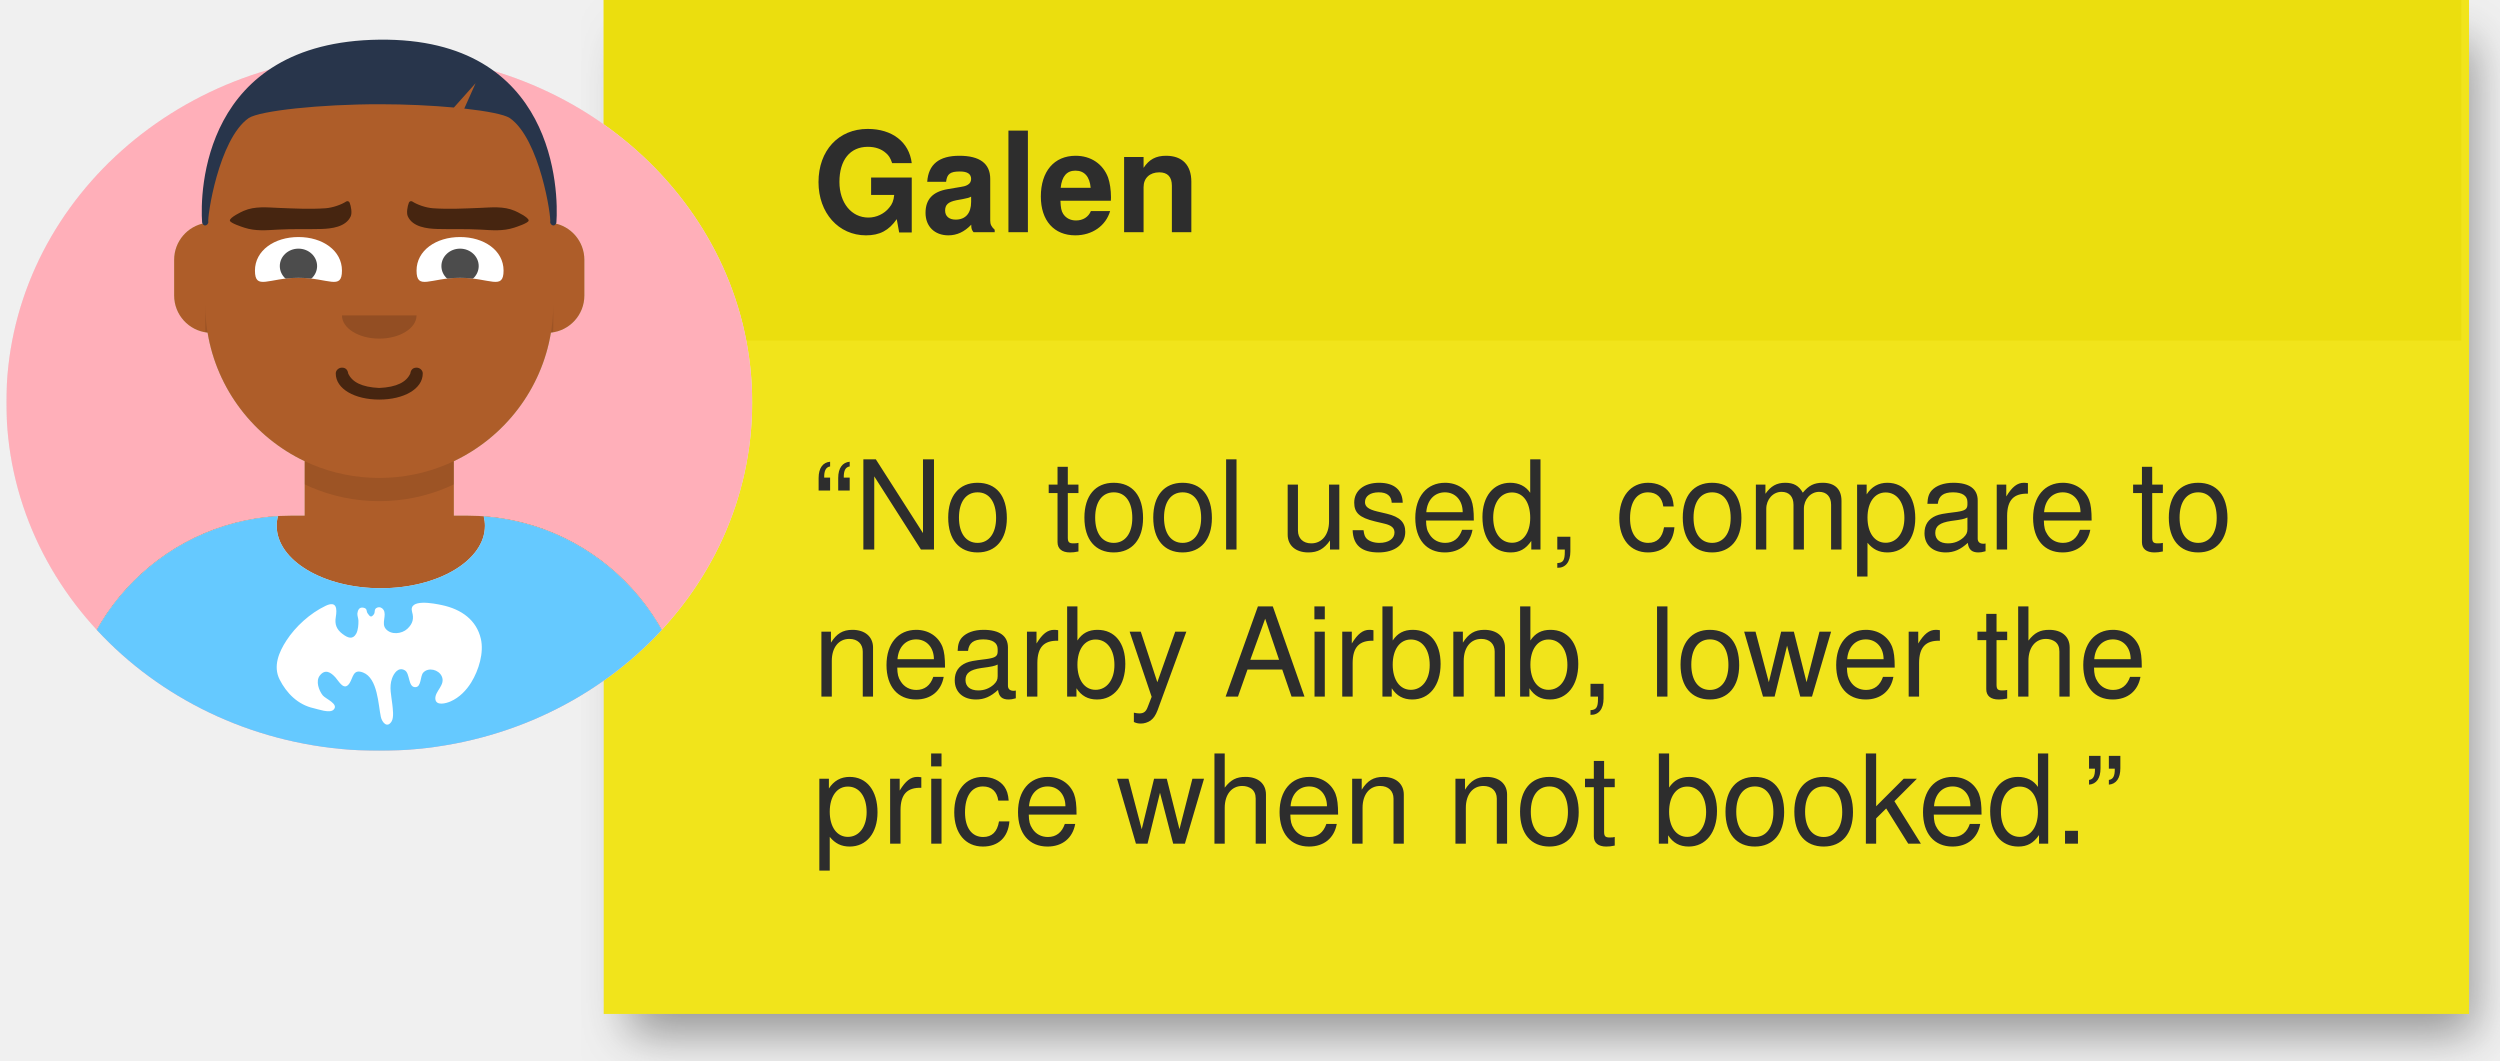
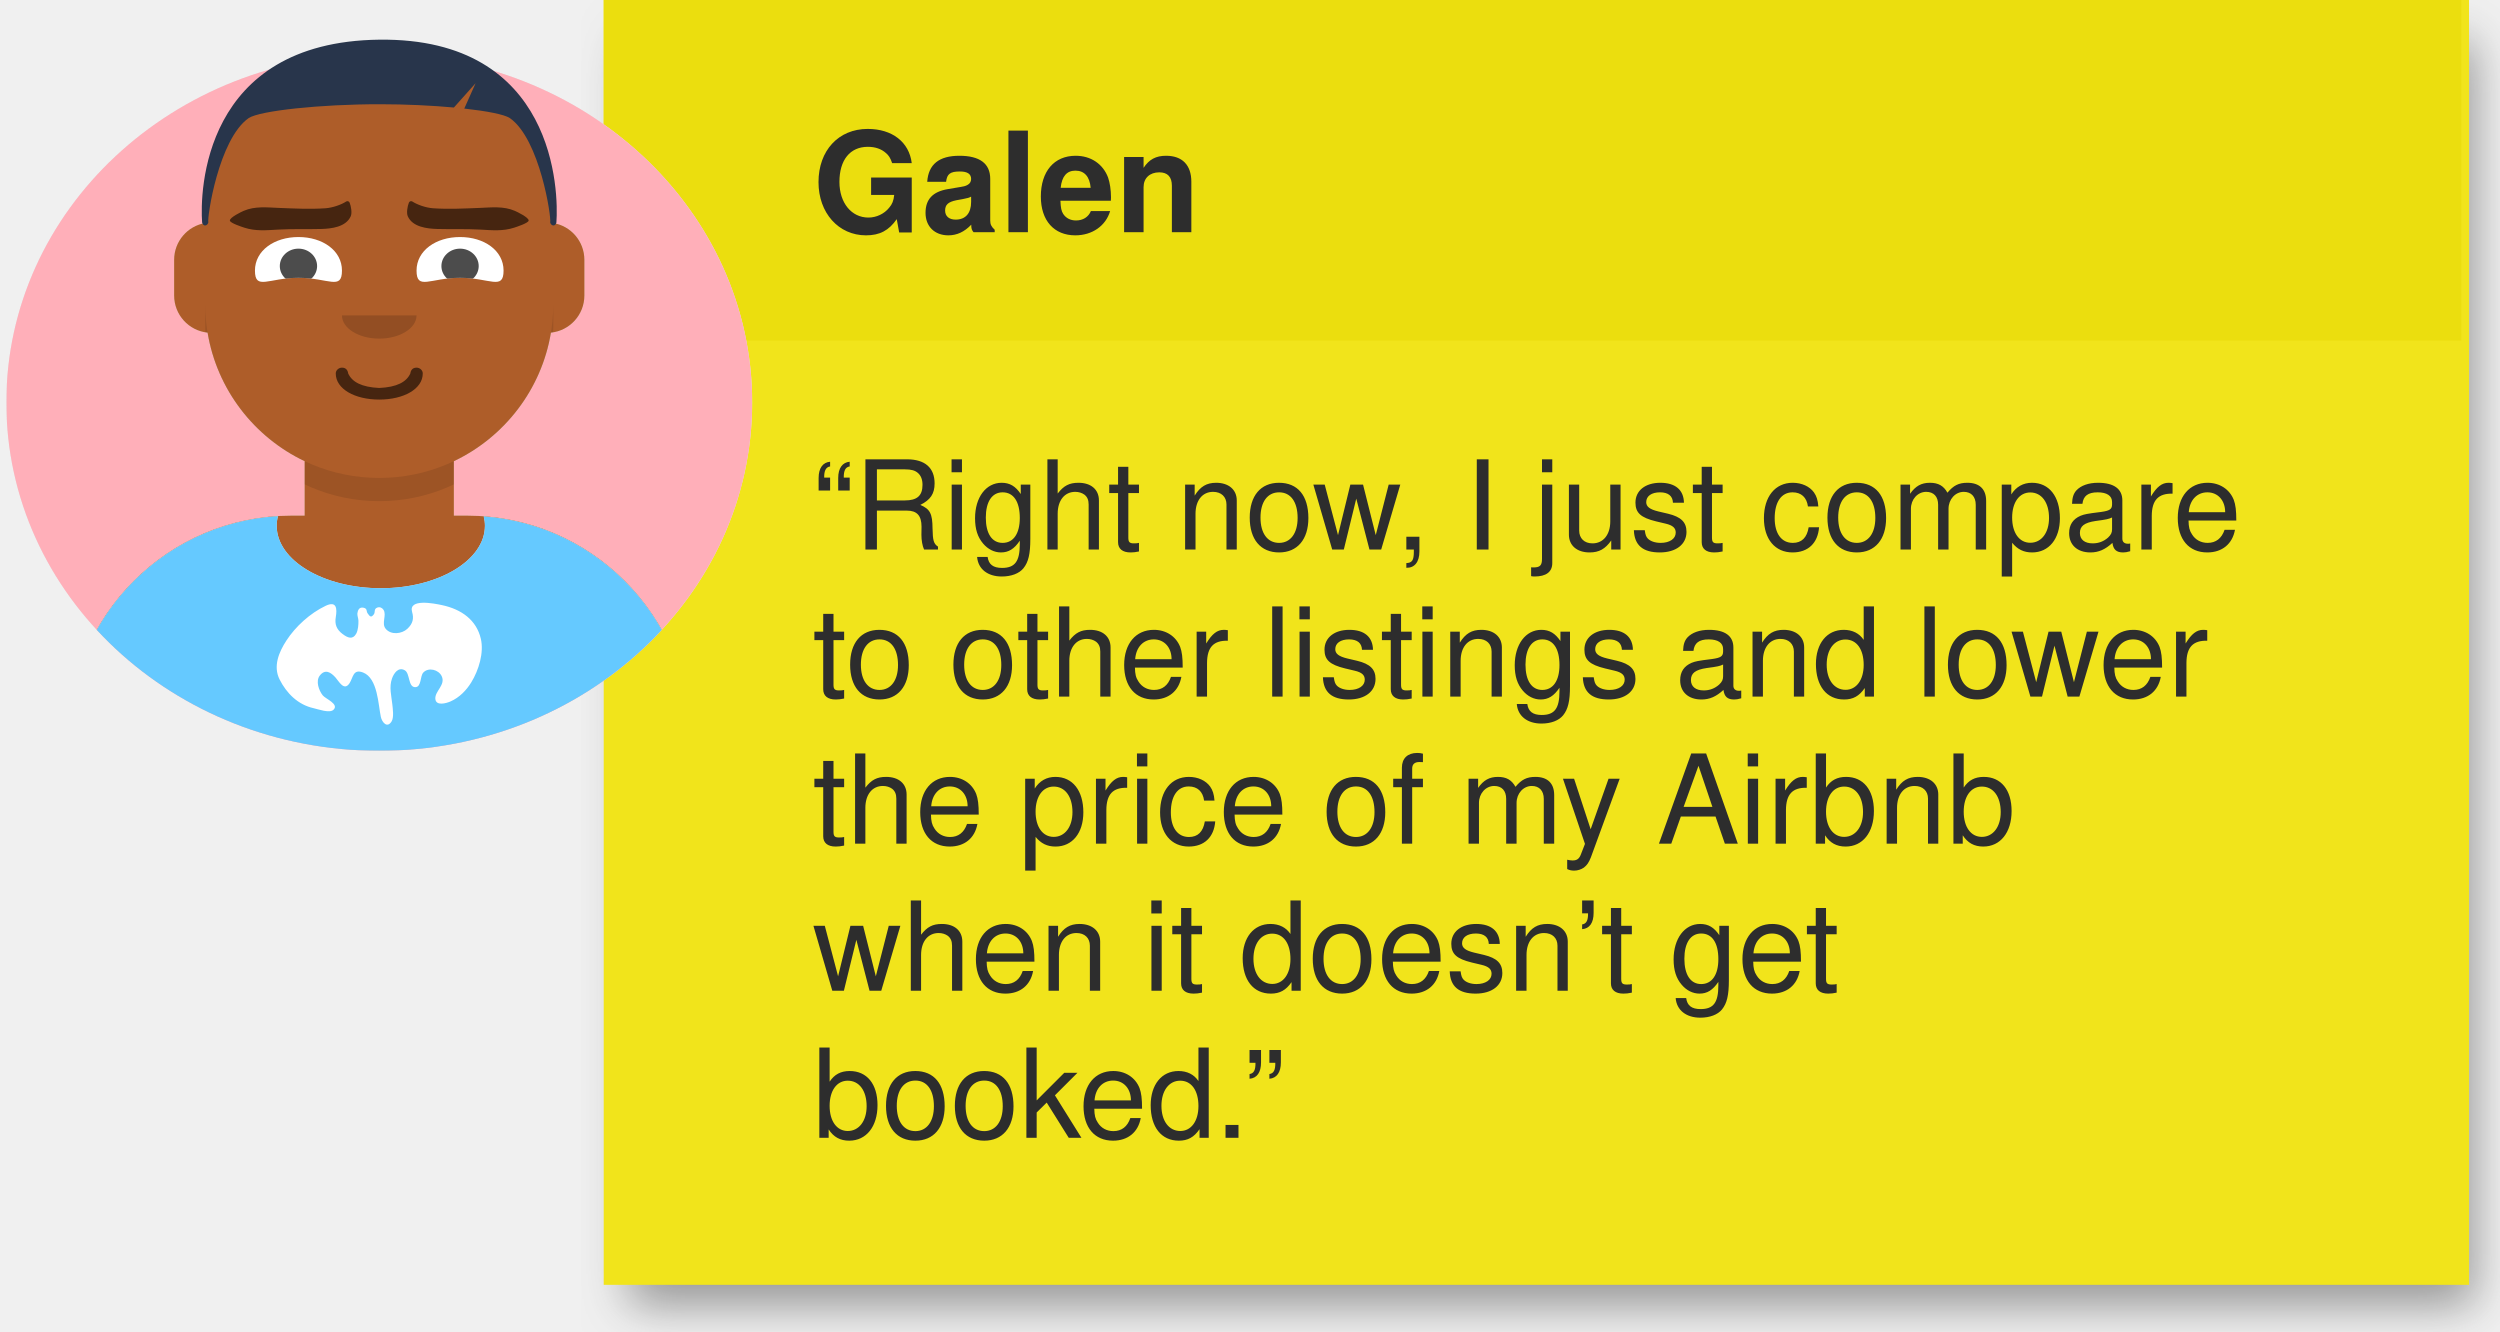
- <svg xmlns="http://www.w3.org/2000/svg" xmlns:xlink="http://www.w3.org/1999/xlink" width="323px" height="137px" viewBox="0 0 323 137" version="1.1">
+ <svg xmlns="http://www.w3.org/2000/svg" xmlns:xlink="http://www.w3.org/1999/xlink" width="323px" height="172px" viewBox="0 0 323 172" version="1.1">
  <defs>
-     <rect id="path-1" x="0" y="0" width="241" height="131" />
-     <filter x="-1.2%" y="-2.3%" width="104.1%" height="109.2%" filterUnits="objectBoundingBox" id="filter-2">
+     <rect id="path-1" x="0" y="0" width="241" height="166" />
+     <filter x="-1.2%" y="-1.8%" width="104.1%" height="107.2%" filterUnits="objectBoundingBox" id="filter-2">
      <feMorphology radius="2" operator="erode" in="SourceAlpha" result="shadowSpreadOuter1" />
      <feOffset dx="2" dy="4" in="shadowSpreadOuter1" result="shadowOffsetOuter1" />
      <feGaussianBlur stdDeviation="3" in="shadowOffsetOuter1" result="shadowBlurOuter1" />
      <feColorMatrix values="0 0 0 0 0.235   0 0 0 0 0.235   0 0 0 0 0.235  0 0 0 0.5 0" type="matrix" in="shadowBlurOuter1" />
    </filter>
    <ellipse id="path-3" cx="48.182" cy="45" rx="48.182" ry="45" />
    <path d="M-1.28382153e-14,60 L-1.28382153e-14,-1.53210777e-14 L106,-1.53210777e-14 L106,60 L101.182,60 C101.182,84.853 79.61,105 53,105 C26.39,105 4.818,84.853 4.818,60 L4.818,60 L-1.28382153e-14,60 Z" id="path-5" />
    <path d="M40.152,0 C52.57,-2.28115674e-15 62.636,10.067 62.636,22.485 L62.637,23.317 C64.915,23.699 66.652,25.681 66.652,28.068 L66.652,32.682 C66.652,35.175 64.759,37.225 62.332,37.475 C61.111,44.834 56.314,50.986 49.787,54.086 L49.787,61.125 L51.503,61.125 C67.409,61.125 80.303,74.019 80.303,89.925 L80.303,91.5 L0,91.5 L0,89.925 C-9.05332616e-15,74.019 12.894,61.125 28.8,61.125 L30.515,61.125 L30.516,54.086 C23.989,50.986 19.192,44.834 17.971,37.473 C15.544,37.225 13.652,35.175 13.652,32.682 L13.652,28.068 C13.652,25.681 15.388,23.699 17.666,23.317 L17.667,22.485 C17.667,10.067 27.733,2.28115674e-15 40.152,0 Z" id="path-7" />
    <path d="M39.75,12.188 C39.75,16.64 45.772,20.25 53.201,20.25 C60.629,20.25 66.652,16.64 66.652,12.188 C66.652,11.775 66.6,11.37 66.5,10.974 C81.402,12.072 93.152,24.511 93.152,39.694 L93.152,41.25 L12.848,41.25 L12.848,39.694 C12.848,24.373 24.813,11.845 39.909,10.946 C39.804,11.351 39.75,11.766 39.75,12.188 Z" id="path-9" />
    <path d="M5.621,5.268 C9.48,5.268 11.242,6.937 11.242,4.336 C11.242,1.734 8.726,0 5.621,0 C2.517,0 0,1.734 0,4.336 C0,6.937 1.763,5.268 5.621,5.268 Z" id="path-11" />
    <path d="M5.621,5.268 C9.48,5.268 11.242,6.937 11.242,4.336 C11.242,1.734 8.726,0 5.621,0 C2.517,0 0,1.734 0,4.336 C0,6.937 1.763,5.268 5.621,5.268 Z" id="path-13" />
    <rect id="path-15" x="0" y="0" width="106" height="105" />
    <path d="M23.288,0.375 C46.174,0.103 46.463,20.138 46.174,24 C46.035,24.558 45.503,24.459 45.371,24 C45.557,23.417 44.048,13.218 40.152,10.5 C39.445,10.041 37.242,9.604 34.273,9.277 L35.735,6 L32.932,9.142 C30.109,8.882 26.764,8.719 23.413,8.717 C15.662,8.712 7.877,9.556 6.424,10.5 C2.528,13.218 1.019,23.417 1.205,24 C1.073,24.459 0.541,24.558 0.402,24 C0.113,20.138 0.402,0.647 23.288,0.375 Z" id="path-17" />
  </defs>
  <g id="Portfolio-High-f-i" stroke="none" stroke-width="1" fill="none" fill-rule="evenodd">
    <g id="Case-studies-price-my-airbnb" transform="translate(-550, -1875)">
      <g id="First-data" transform="translate(157, 1663)">
        <g id="Galen" transform="translate(389, 204)">
          <g id="Post-it" transform="translate(82, 8)">
            <g id="Note-/-Square-/-Yellow">
              <g id="post-it">
                <g id="Rectangle">
                  <use fill="black" fill-opacity="1" filter="url(#filter-2)" xlink:href="#path-1" />
                  <use fill="#F1E41B" fill-rule="evenodd" xlink:href="#path-1" />
                </g>
              </g>
              <rect id="Rectangle" fill="#EBDE0E" x="0" y="0" width="240" height="44" />
              <text id="Galen" font-family="Helvetica-Bold, Helvetica" font-size="18" font-weight="bold" fill="#2D2D2D">
                <tspan x="27" y="30">Galen</tspan>
              </text>
-               <text id="“No-tool-used,-compa" font-family="Helvetica" font-size="16" font-weight="normal" fill="#2D2D2D">
-                 <tspan x="27" y="71">“No tool used, compare to </tspan>
-                 <tspan x="27" y="90">nearby Airbnb, lower the </tspan>
-                 <tspan x="27" y="109">price when not booked.”</tspan>
+               <text id="“Right-now,-I-just-c" font-family="Helvetica" font-size="16" font-weight="normal" fill="#2D2D2D">
+                 <tspan x="27" y="71">“Right now, I just compare </tspan>
+                 <tspan x="27" y="90">to other listings and lower </tspan>
+                 <tspan x="27" y="109">the price of my Airbnb </tspan>
+                 <tspan x="27" y="128">when it doesn’t get </tspan>
+                 <tspan x="27" y="147">booked.”</tspan>
              </text>
            </g>
          </g>
          <g id="Avataaar/Circle">
            <g id="Circle" stroke-width="1" fill-rule="evenodd" transform="translate(4.818182, 15)">
              <mask id="mask-4" fill="white">
                <use xlink:href="#path-3" />
              </mask>
              <use id="Circle-Background" fill="#E6E6E6" xlink:href="#path-3" />
              <g id="Color/Palette/Pastel-Red" mask="url(#mask-4)" fill="#FFAFB9">
                <rect id="🖍Color" x="0" y="0" width="96.364" height="90" />
              </g>
            </g>
            <mask id="mask-6" fill="white">
              <use xlink:href="#path-5" />
            </mask>
            <g id="Mask" />
            <g id="Avataaar" stroke-width="1" fill-rule="evenodd" mask="url(#mask-6)">
              <g id="Body" transform="translate(12.84849, 13.5)">
                <mask id="mask-8" fill="white">
                  <use xlink:href="#path-7" />
                </mask>
                <use fill="#D0C6AC" xlink:href="#path-7" />
                <g id="Skin/👶🏾-02-Dark-Brown" mask="url(#mask-8)" fill="#AE5D29">
                  <g transform="translate(-12.84849, 0)" id="Color">
                    <rect x="0" y="0" width="106" height="91.5" />
                  </g>
                </g>
                <path d="M17.667,33.765 C17.667,46.183 27.733,56.25 40.152,56.25 C52.57,56.25 62.636,46.183 62.636,33.765 L62.636,33.765 L62.636,36.765 C62.636,49.183 52.57,59.25 40.152,59.25 C27.733,59.25 17.667,49.183 17.667,36.765 Z" id="Neck-Shadow" fill-opacity="0.1" fill="#000000" mask="url(#mask-8)" />
              </g>
              <g id="Clothing/Graphic-Shirt" transform="translate(0, 63.75)">
                <mask id="mask-10" fill="white">
                  <use xlink:href="#path-9" />
                </mask>
                <use id="Clothes" fill="#E6E6E6" fill-rule="evenodd" xlink:href="#path-9" />
                <g id="Color/Palette/Blue-01" mask="url(#mask-10)" fill="#65C9FF" fill-rule="evenodd">
                  <rect id="🖍Color" x="0" y="0" width="106" height="41.25" />
                </g>
                <g id="Clothing/Graphic/Bat" mask="url(#mask-10)" fill="#FFFFFF" fill-rule="evenodd">
                  <g transform="translate(30.91667, 21.75)" id="Batman!">
                    <path d="M35.207,5.026 C34.647,2.614 32.714,1.22 30.188,0.681 C29.174,0.465 25.806,-0.214 26.331,1.584 C26.569,2.399 26.436,3.071 25.707,3.747 C24.996,4.405 23.607,4.571 22.916,3.742 C22.324,3.032 23.087,1.972 22.626,1.28 C22.447,1.011 22.138,0.874 21.812,1.005 C21.354,1.19 21.598,1.588 21.381,1.875 C21.04,2.326 20.881,2.185 20.574,1.735 C20.382,1.452 20.571,1.144 20.074,1.023 C19.498,0.884 19.31,1.334 19.258,1.744 C19.225,2.002 19.387,2.416 19.393,2.678 C19.404,3.189 19.356,3.924 19.102,4.376 C18.65,5.177 18.016,4.921 17.342,4.412 C16.547,3.811 16.313,3.143 16.467,2.23 C16.652,1.137 16.585,0.09 15.151,0.774 C13.135,1.735 11.264,3.45 10.096,5.244 C9.114,6.751 8.342,8.578 9.211,10.296 C10.099,12.049 11.565,13.555 13.615,14.002 C14.145,14.118 15.659,14.681 16.162,14.209 C16.944,13.475 15.139,12.791 14.783,12.343 C14.278,11.71 13.844,10.5 14.399,9.785 C15.105,8.875 15.844,9.383 16.425,10.027 C16.88,10.532 17.528,11.836 18.234,10.785 C18.719,10.061 18.676,8.872 20,9.391 C21.893,10.133 21.951,13.558 22.289,15.125 C22.436,15.811 23.106,16.649 23.683,15.697 C23.999,15.174 23.828,14.039 23.771,13.499 C23.651,12.379 23.337,11.279 23.727,10.17 C23.952,9.528 24.53,8.61 25.385,9.103 C26.077,9.503 25.789,11.284 26.731,11.281 C27.56,11.278 27.334,9.859 27.776,9.391 C28.45,8.677 29.75,9.017 30.149,9.859 C30.686,10.994 29.264,11.782 29.328,12.779 C29.39,13.751 30.731,13.371 31.292,13.125 C32.445,12.619 33.347,11.68 33.972,10.661 C34.939,9.085 35.629,6.828 35.207,5.026" />
                  </g>
                </g>
              </g>
              <g id="Face" transform="translate(30.51515, 30.75)">
                <g id="Mouth/Twinkle" transform="translate(0.80303, 19.5)" fill="#000000" fill-opacity="0.6" fill-rule="nonzero">
                  <path d="M16.061,6 C16.061,8.014 18.533,9.375 21.682,9.375 C24.83,9.375 27.303,8.014 27.303,6 C27.303,5.586 26.922,5.25 26.5,5.25 C25.981,5.25 25.749,5.589 25.697,6 C25.198,7.102 23.964,7.769 21.682,7.875 C19.4,7.769 18.166,7.102 17.667,6 C17.614,5.589 17.383,5.25 16.864,5.25 C16.442,5.25 16.061,5.586 16.061,6 Z" id="Mouth" />
                </g>
                <g id="Nose/Default" transform="translate(11.24242, 15)" fill="#000000" fill-opacity="0.16">
                  <path d="M6.424,3 C6.424,4.657 8.581,6 11.242,6 L11.242,6 C13.903,6 16.061,4.657 16.061,3" id="Nose" />
                </g>
                <g id="Eyes/Squint-😊" transform="translate(0, 3)">
                  <g id="Eye" transform="translate(6.424242, 4.875)">
                    <mask id="mask-12" fill="white">
                      <use xlink:href="#path-11" />
                    </mask>
                    <use id="The-white-stuff" fill="#FFFFFF" xlink:href="#path-11" />
                    <ellipse fill-opacity="0.7" fill="#000000" mask="url(#mask-12)" cx="5.621" cy="3.75" rx="2.409" ry="2.25" />
                  </g>
                  <g id="Eye" transform="translate(27.30303, 4.875)">
                    <mask id="mask-14" fill="white">
                      <use xlink:href="#path-13" />
                    </mask>
                    <use id="Eyeball-Mask" fill="#FFFFFF" xlink:href="#path-13" />
                    <ellipse fill-opacity="0.7" fill="#000000" mask="url(#mask-14)" cx="5.621" cy="3.75" rx="2.409" ry="2.25" />
                  </g>
                </g>
                <g id="Eyebrow/Natural/Flat-Natural" fill="#000000" fill-opacity="0.6">
                  <path d="M15.488,4.003 C13.488,4.209 11.508,4.174 9.501,4.166 C7.962,4.161 6.395,4.019 4.95,4.705 C4.673,4.836 3.162,5.623 3.212,6.022 C3.251,6.342 4.82,6.788 5.102,6.87 C6.591,7.302 7.995,7.105 9.506,6.968 C11.36,6.799 13.211,6.811 15.066,6.694 C16.314,6.615 18.234,6.35 18.803,4.913 C18.974,4.48 18.8,3.632 18.597,3.172 C18.516,2.989 18.299,2.927 18.14,3.039 C17.572,3.443 16.459,3.903 15.488,4.003" id="Fill-10" transform="translate(11.04144, 5.058624) rotate(2) translate(-11.04144, -5.058624) " />
                  <path d="M38.375,4.003 C36.374,4.209 34.395,4.174 32.388,4.166 C30.849,4.161 29.282,4.019 27.837,4.705 C27.56,4.836 26.049,5.623 26.099,6.022 C26.138,6.342 27.707,6.788 27.989,6.87 C29.478,7.302 30.882,7.105 32.393,6.968 C34.247,6.799 36.098,6.811 37.952,6.694 C39.201,6.615 41.121,6.35 41.689,4.913 C41.861,4.48 41.687,3.632 41.484,3.172 C41.403,2.989 41.186,2.927 41.027,3.039 C40.459,3.443 39.346,3.903 38.375,4.003" id="Fill-10" transform="translate(33.92831, 5.058622) scale(-1, 1) rotate(2) translate(-33.92831, -5.058622) " />
                </g>
              </g>
              <g id="Top">
                <mask id="mask-16" fill="white">
                  <use xlink:href="#path-15" />
                </mask>
                <g id="Mask" />
                <g id="Top/Short-Hair/The-Caesar-+-Side-Part" mask="url(#mask-16)">
                  <g transform="translate(-0.401515, 0)">
                    <g id="Facial-Hair/-Blank" transform="translate(19.67424, 27)" />
                    <g id="Hair" stroke-width="1" fill-rule="evenodd" transform="translate(30.11364, 12.75)">
                      <mask id="mask-18" fill="white">
                        <use xlink:href="#path-17" />
                      </mask>
                      <use id="Caesar" fill="#28354B" xlink:href="#path-17" />
                    </g>
                    <g id="Top/_Resources/Blank" transform="translate(24.89394, 31.875)" />
                  </g>
                </g>
              </g>
            </g>
          </g>
        </g>
      </g>
    </g>
  </g>
</svg>
